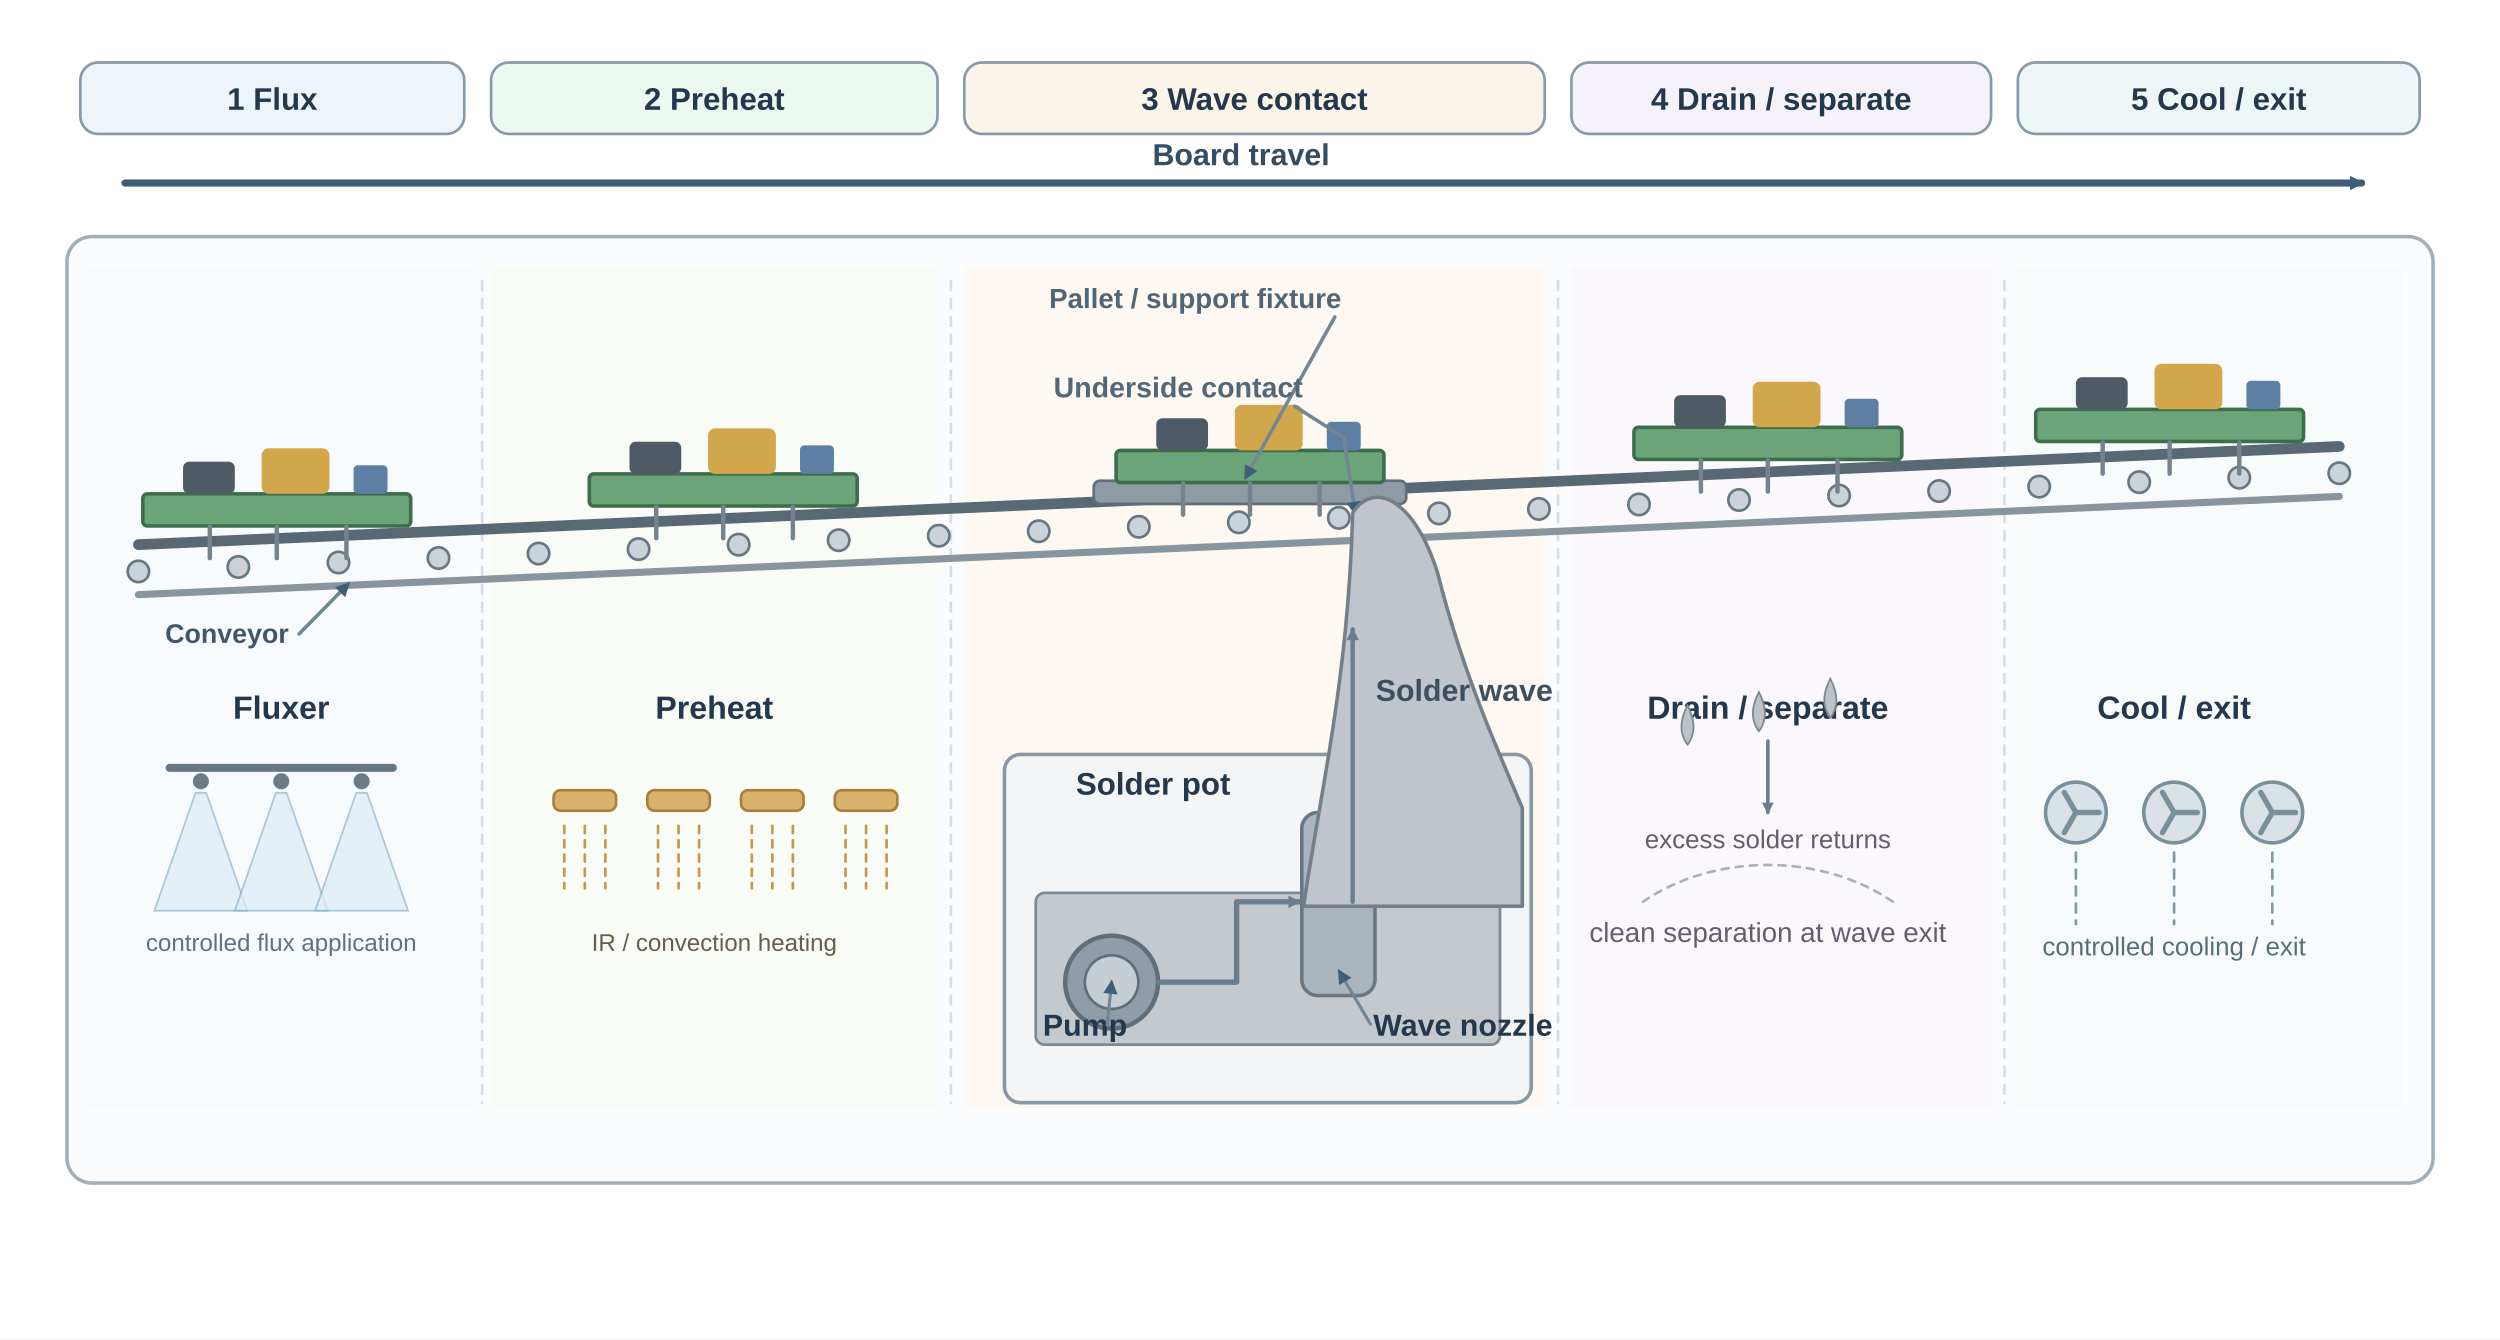
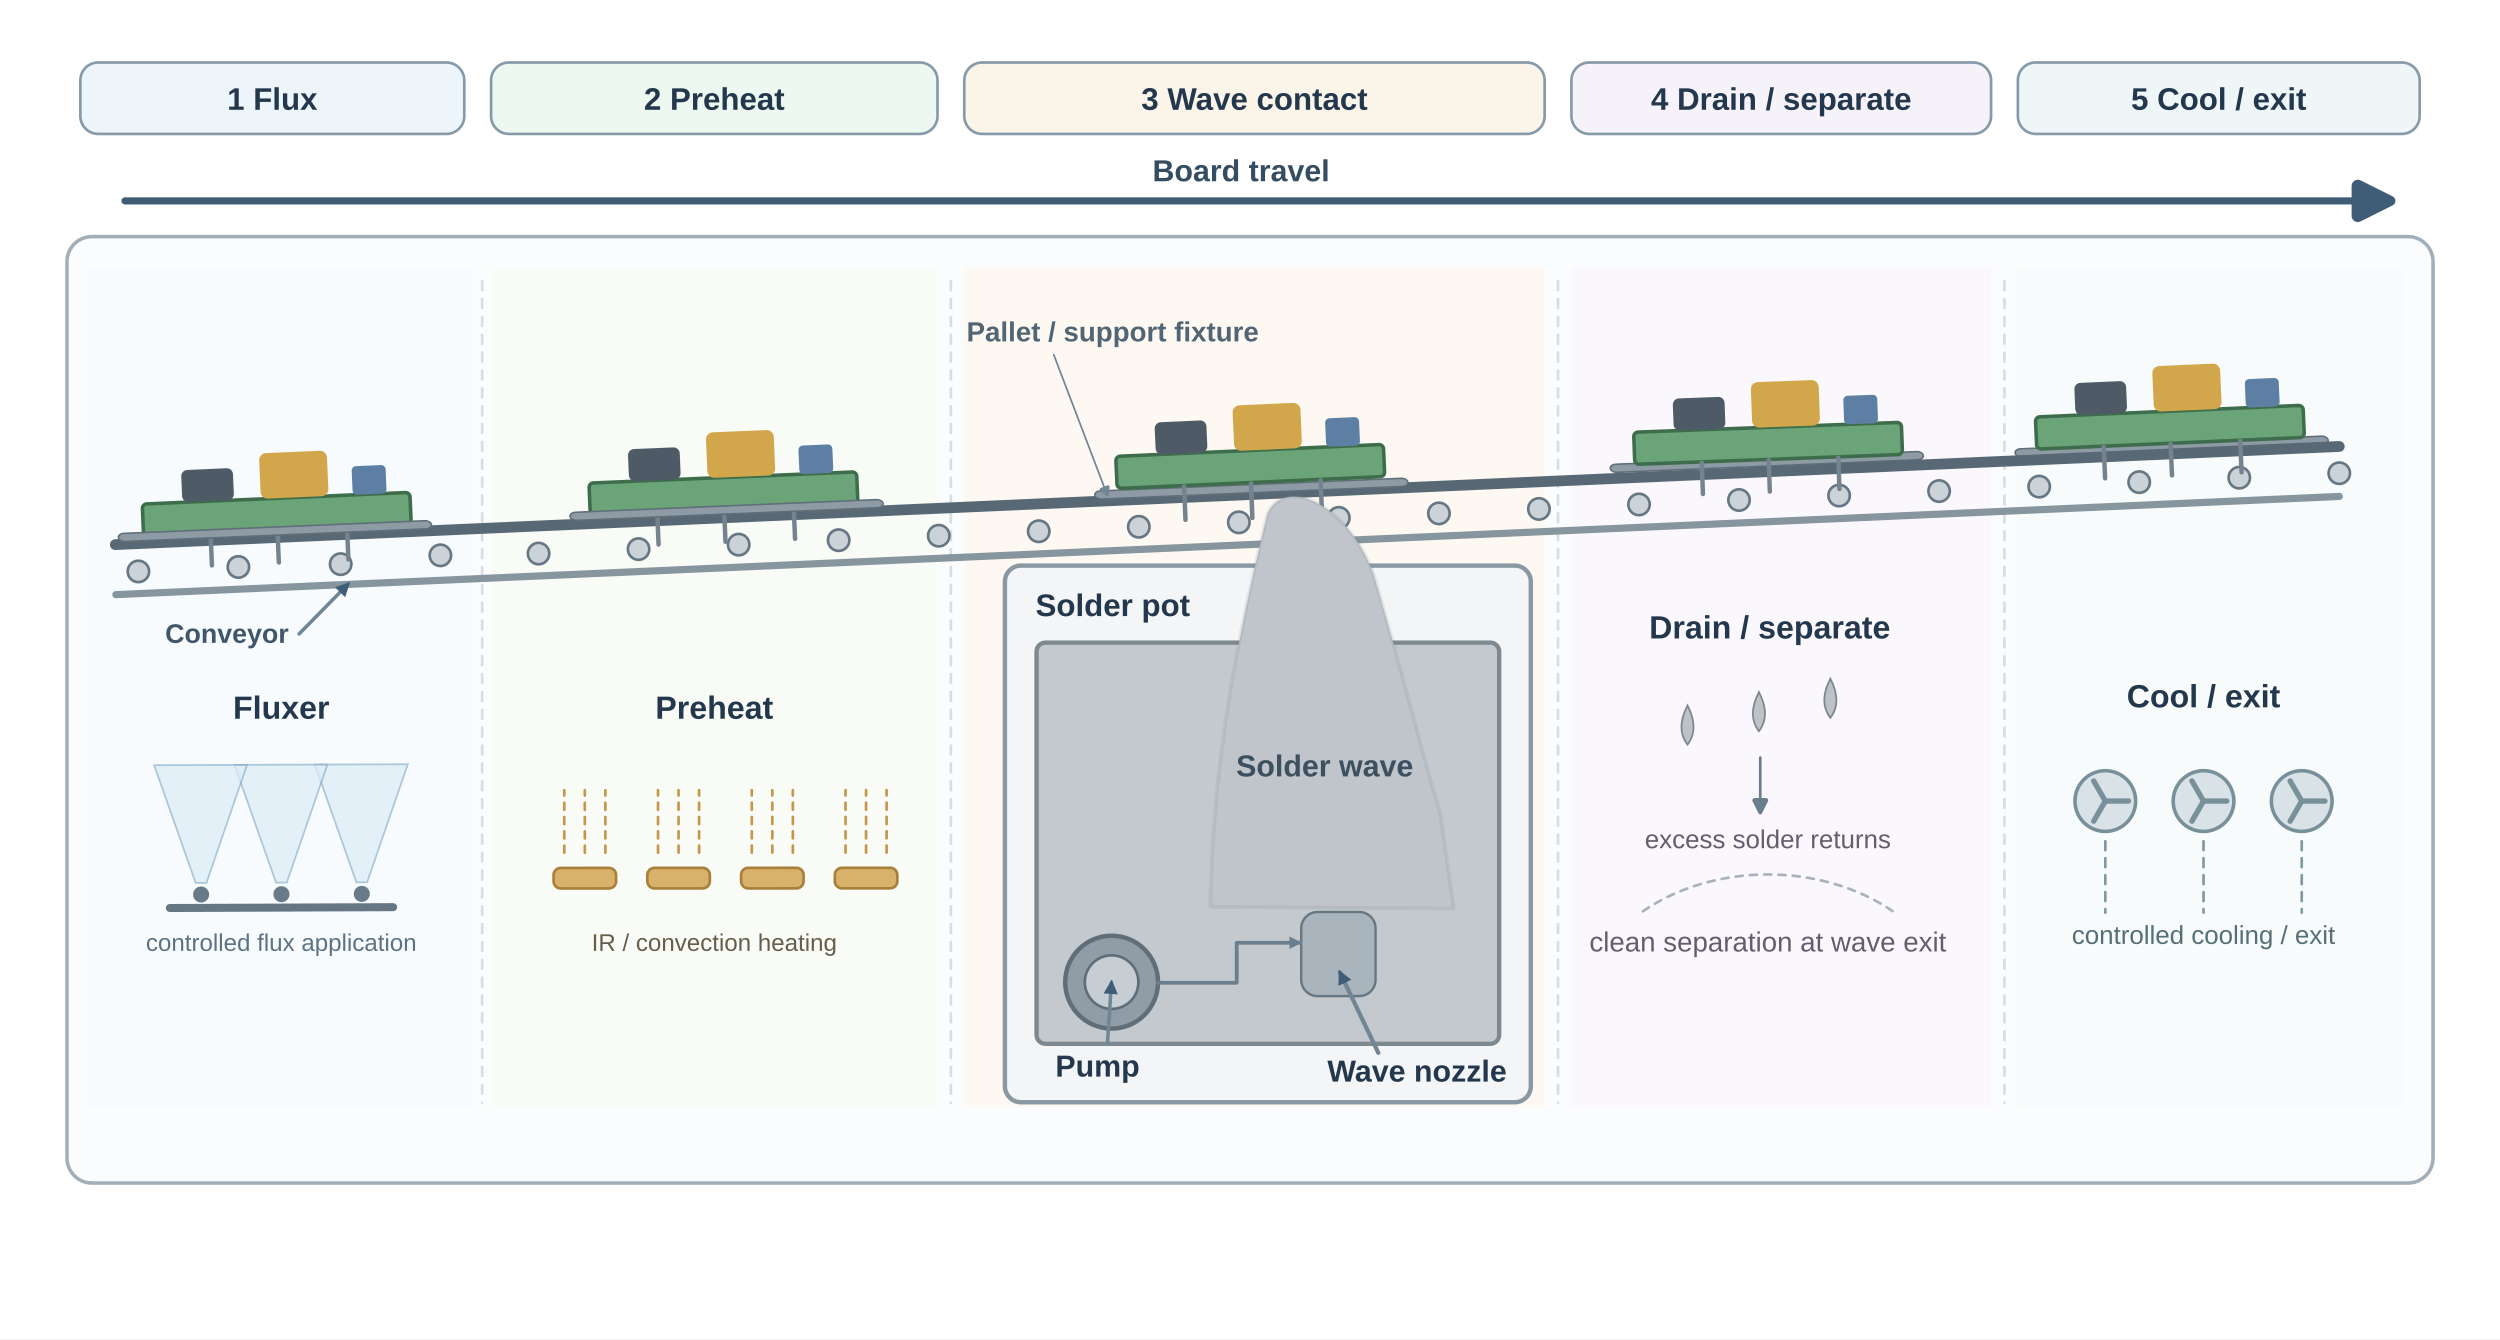
- <svg xmlns="http://www.w3.org/2000/svg" width="2800" height="1500" viewBox="0 0 2800 1500" preserveAspectRatio="xMidYMid meet">
-   <rect x="0" y="0" width="2800" height="1500" fill="#ffffff" />
-   <defs>
+ <svg xmlns="http://www.w3.org/2000/svg" width="2800" height="1500" viewBox="0 0 2800 1500" preserveAspectRatio="xMidYMid meet" version="1.1" id="svg103">
+   <rect x="0" y="0" width="2800" height="1500" fill="#ffffff" id="rect1" />
+   <defs id="defs3">
+     <marker style="overflow:visible" id="marker103" refX="0" refY="0" orient="auto-start-reverse" markerWidth="1" markerHeight="1" viewBox="0 0 1 1" preserveAspectRatio="xMidYMid">
+       <path transform="scale(0.7)" d="m -0.211,-4.106 6.422,3.211 a 1,1 90 0 1 0,1.789 L -0.211,4.106 A 1.236,1.236 31.717 0 1 -2,3 v -6 a 1.236,1.236 148.283 0 1 1.789,-1.106 z" style="fill:context-stroke;fill-rule:evenodd;stroke:none" id="path103" />
+     </marker>
+     <marker style="overflow:visible" id="RoundedArrow" refX="0" refY="0" orient="auto-start-reverse" markerWidth="1" markerHeight="1" viewBox="0 0 1 1" preserveAspectRatio="xMidYMid">
+       <path transform="scale(0.7)" d="m -0.211,-4.106 6.422,3.211 a 1,1 90 0 1 0,1.789 L -0.211,4.106 A 1.236,1.236 31.717 0 1 -2,3 v -6 a 1.236,1.236 148.283 0 1 1.789,-1.106 z" style="fill:context-stroke;fill-rule:evenodd;stroke:none" id="path8" />
+     </marker>
    <marker id="arrow" markerWidth="16" markerHeight="16" refX="13" refY="8" orient="auto" markerUnits="userSpaceOnUse">
-       <path d="M0,0 L16,8 L0,16 z" fill="#405d78" />
+       <path d="M0,0 L16,8 L0,16 z" fill="#405d78" id="path1" />
    </marker>
    <marker id="flow" markerWidth="14" markerHeight="14" refX="12" refY="7" orient="auto" markerUnits="userSpaceOnUse">
-       <path d="M0,0 L14,7 L0,14 z" fill="#6b7e8d" />
+       <path d="M0,0 L14,7 L0,14 z" fill="#6b7e8d" id="path2" />
    </marker>
    <marker id="return" markerWidth="13" markerHeight="13" refX="11" refY="6.5" orient="auto" markerUnits="userSpaceOnUse">
-       <path d="M0,0 L13,6.5 L0,13 z" fill="#6b7e8d" />
+       <path d="M0,0 L13,6.5 L0,13 z" fill="#6b7e8d" id="path3" />
    </marker>
  </defs>
-   <rect x="90" y="70" width="430" height="80" rx="20" fill="#edf5fb" stroke="#879aaa" stroke-width="3" />
-   <text x="305.0" y="123" font-family="Arial, Helvetica, sans-serif" font-size="35" font-weight="700" text-anchor="middle" fill="#24384d">1  Flux</text>
-   <rect x="550" y="70" width="500" height="80" rx="20" fill="#edf8f0" stroke="#879aaa" stroke-width="3" />
-   <text x="800.0" y="123" font-family="Arial, Helvetica, sans-serif" font-size="35" font-weight="700" text-anchor="middle" fill="#24384d">2  Preheat</text>
-   <rect x="1080" y="70" width="650" height="80" rx="20" fill="#fbf4e8" stroke="#879aaa" stroke-width="3" />
-   <text x="1405.0" y="123" font-family="Arial, Helvetica, sans-serif" font-size="35" font-weight="700" text-anchor="middle" fill="#24384d">3  Wave contact</text>
-   <rect x="1760" y="70" width="470" height="80" rx="20" fill="#f5f2f9" stroke="#879aaa" stroke-width="3" />
-   <text x="1995.0" y="123" font-family="Arial, Helvetica, sans-serif" font-size="35" font-weight="700" text-anchor="middle" fill="#24384d">4  Drain / separate</text>
-   <rect x="2260" y="70" width="450" height="80" rx="20" fill="#eef6f7" stroke="#879aaa" stroke-width="3" />
-   <text x="2485.0" y="123" font-family="Arial, Helvetica, sans-serif" font-size="35" font-weight="700" text-anchor="middle" fill="#24384d">5  Cool / exit</text>
-   <line x1="140" y1="205" x2="2645" y2="205" stroke="#405d78" stroke-width="8" fill="none" stroke-linecap="round" marker-end="url(#arrow)" />
-   <text x="1390" y="185" font-family="Arial, Helvetica, sans-serif" font-size="34" font-weight="700" text-anchor="middle" fill="#344d61">Board travel</text>
-   <rect x="75" y="265" width="2650" height="1060" rx="28" fill="#fbfcfd" stroke="#a2afb9" stroke-width="4" />
-   <rect x="100" y="300" width="430" height="940" fill="#f7fbfe" stroke="none" />
-   <rect x="550" y="300" width="500" height="940" fill="#f8fbf6" stroke="none" />
-   <rect x="1080" y="300" width="650" height="940" fill="#fdf9f2" stroke="none" />
-   <rect x="1760" y="300" width="470" height="940" fill="#faf8fc" stroke="none" />
-   <rect x="2260" y="300" width="430" height="940" fill="#f7fbfb" stroke="none" />
-   <line x1="540" y1="315" x2="540" y2="1235" stroke="#d6dde3" stroke-width="3" fill="none" stroke-linecap="round" stroke-dasharray="10 10" />
-   <line x1="1065" y1="315" x2="1065" y2="1235" stroke="#d6dde3" stroke-width="3" fill="none" stroke-linecap="round" stroke-dasharray="10 10" />
-   <line x1="1745" y1="315" x2="1745" y2="1235" stroke="#d6dde3" stroke-width="3" fill="none" stroke-linecap="round" stroke-dasharray="10 10" />
-   <line x1="2245" y1="315" x2="2245" y2="1235" stroke="#d6dde3" stroke-width="3" fill="none" stroke-linecap="round" stroke-dasharray="10 10" />
-   <line x1="155" y1="610" x2="2620" y2="500" stroke="#586975" stroke-width="12" fill="none" stroke-linecap="round" />
-   <line x1="155" y1="666" x2="2620" y2="556" stroke="#87959f" stroke-width="8" fill="none" stroke-linecap="round" />
-   <circle cx="155.0" cy="640.0" r="12" fill="#cbd3d9" stroke="#667783" stroke-width="3" />
-   <circle cx="267.0" cy="635.0" r="12" fill="#cbd3d9" stroke="#667783" stroke-width="3" />
-   <circle cx="379.1" cy="630.0" r="12" fill="#cbd3d9" stroke="#667783" stroke-width="3" />
-   <circle cx="491.1" cy="625.0" r="12" fill="#cbd3d9" stroke="#667783" stroke-width="3" />
-   <circle cx="603.2" cy="620.0" r="12" fill="#cbd3d9" stroke="#667783" stroke-width="3" />
-   <circle cx="715.2" cy="615.0" r="12" fill="#cbd3d9" stroke="#667783" stroke-width="3" />
-   <circle cx="827.3" cy="610.0" r="12" fill="#cbd3d9" stroke="#667783" stroke-width="3" />
-   <circle cx="939.3" cy="605.0" r="12" fill="#cbd3d9" stroke="#667783" stroke-width="3" />
-   <circle cx="1051.4" cy="600.0" r="12" fill="#cbd3d9" stroke="#667783" stroke-width="3" />
-   <circle cx="1163.4" cy="595.0" r="12" fill="#cbd3d9" stroke="#667783" stroke-width="3" />
-   <circle cx="1275.5" cy="590.0" r="12" fill="#cbd3d9" stroke="#667783" stroke-width="3" />
-   <circle cx="1387.5" cy="585.0" r="12" fill="#cbd3d9" stroke="#667783" stroke-width="3" />
-   <circle cx="1499.5" cy="580.0" r="12" fill="#cbd3d9" stroke="#667783" stroke-width="3" />
-   <circle cx="1611.6" cy="575.0" r="12" fill="#cbd3d9" stroke="#667783" stroke-width="3" />
-   <circle cx="1723.6" cy="570.0" r="12" fill="#cbd3d9" stroke="#667783" stroke-width="3" />
-   <circle cx="1835.7" cy="565.0" r="12" fill="#cbd3d9" stroke="#667783" stroke-width="3" />
-   <circle cx="1947.7" cy="560.0" r="12" fill="#cbd3d9" stroke="#667783" stroke-width="3" />
-   <circle cx="2059.8" cy="555.0" r="12" fill="#cbd3d9" stroke="#667783" stroke-width="3" />
-   <circle cx="2171.8" cy="550.0" r="12" fill="#cbd3d9" stroke="#667783" stroke-width="3" />
-   <circle cx="2283.9" cy="545.0" r="12" fill="#cbd3d9" stroke="#667783" stroke-width="3" />
-   <circle cx="2395.9" cy="540.0" r="12" fill="#cbd3d9" stroke="#667783" stroke-width="3" />
-   <circle cx="2508.0" cy="535.0" r="12" fill="#cbd3d9" stroke="#667783" stroke-width="3" />
-   <circle cx="2620.0" cy="530.0" r="12" fill="#cbd3d9" stroke="#667783" stroke-width="3" />
-   <text x="185" y="720" font-family="Arial, Helvetica, sans-serif" font-size="30" font-weight="700" text-anchor="start" fill="#40566a">Conveyor</text>
-   <line x1="335" y1="710" x2="390" y2="654" stroke="#718695" stroke-width="4" fill="none" stroke-linecap="round" marker-end="url(#arrow)" />
-   <rect x="160" y="553.083" width="300" height="36" rx="5" fill="#6aa478" stroke="#3e6d4b" stroke-width="4" />
-   <rect x="205" y="517.083" width="58" height="36" rx="7" fill="#4e5b66" />
-   <rect x="293" y="502.083" width="76" height="51" rx="8" fill="#d2a74b" />
-   <rect x="396" y="521.083" width="38" height="32" rx="5" fill="#5d7fa4" />
-   <line x1="235" y1="590.083" x2="235" y2="625.083" stroke="#75838e" stroke-width="5" fill="none" stroke-linecap="round" />
-   <line x1="310" y1="590.083" x2="310" y2="625.083" stroke="#75838e" stroke-width="5" fill="none" stroke-linecap="round" />
-   <line x1="388" y1="590.083" x2="388" y2="625.083" stroke="#75838e" stroke-width="5" fill="none" stroke-linecap="round" />
-   <rect x="660" y="530.771" width="300" height="36" rx="5" fill="#6aa478" stroke="#3e6d4b" stroke-width="4" />
-   <rect x="705" y="494.771" width="58" height="36" rx="7" fill="#4e5b66" />
-   <rect x="793" y="479.771" width="76" height="51" rx="8" fill="#d2a74b" />
-   <rect x="896" y="498.771" width="38" height="32" rx="5" fill="#5d7fa4" />
-   <line x1="735" y1="567.771" x2="735" y2="602.771" stroke="#75838e" stroke-width="5" fill="none" stroke-linecap="round" />
-   <line x1="810" y1="567.771" x2="810" y2="602.771" stroke="#75838e" stroke-width="5" fill="none" stroke-linecap="round" />
-   <line x1="888" y1="567.771" x2="888" y2="602.771" stroke="#75838e" stroke-width="5" fill="none" stroke-linecap="round" />
-   <rect x="1225" y="538.442" width="350" height="26" rx="7" fill="#8e9aa4" stroke="#5f6e79" stroke-width="3" />
-   <rect x="1250" y="504.442" width="300" height="36" rx="5" fill="#6aa478" stroke="#3e6d4b" stroke-width="4" />
-   <rect x="1295" y="468.442" width="58" height="36" rx="7" fill="#4e5b66" />
-   <rect x="1383" y="453.442" width="76" height="51" rx="8" fill="#d2a74b" />
-   <rect x="1486" y="472.442" width="38" height="32" rx="5" fill="#5d7fa4" />
-   <line x1="1325" y1="541.442" x2="1325" y2="576.442" stroke="#75838e" stroke-width="5" fill="none" stroke-linecap="round" />
-   <line x1="1400" y1="541.442" x2="1400" y2="576.442" stroke="#75838e" stroke-width="5" fill="none" stroke-linecap="round" />
-   <line x1="1478" y1="541.442" x2="1478" y2="576.442" stroke="#75838e" stroke-width="5" fill="none" stroke-linecap="round" />
-   <rect x="1830" y="478.56" width="300" height="36" rx="5" fill="#6aa478" stroke="#3e6d4b" stroke-width="4" />
-   <rect x="1875" y="442.56" width="58" height="36" rx="7" fill="#4e5b66" />
-   <rect x="1963" y="427.56" width="76" height="51" rx="8" fill="#d2a74b" />
-   <rect x="2066" y="446.56" width="38" height="32" rx="5" fill="#5d7fa4" />
-   <line x1="1905" y1="515.56" x2="1905" y2="550.56" stroke="#75838e" stroke-width="5" fill="none" stroke-linecap="round" />
-   <line x1="1980" y1="515.56" x2="1980" y2="550.56" stroke="#75838e" stroke-width="5" fill="none" stroke-linecap="round" />
-   <line x1="2058" y1="515.56" x2="2058" y2="550.56" stroke="#75838e" stroke-width="5" fill="none" stroke-linecap="round" />
-   <rect x="2280" y="458.479" width="300" height="36" rx="5" fill="#6aa478" stroke="#3e6d4b" stroke-width="4" />
-   <rect x="2325" y="422.479" width="58" height="36" rx="7" fill="#4e5b66" />
-   <rect x="2413" y="407.479" width="76" height="51" rx="8" fill="#d2a74b" />
-   <rect x="2516" y="426.479" width="38" height="32" rx="5" fill="#5d7fa4" />
-   <line x1="2355" y1="495.479" x2="2355" y2="530.479" stroke="#75838e" stroke-width="5" fill="none" stroke-linecap="round" />
-   <line x1="2430" y1="495.479" x2="2430" y2="530.479" stroke="#75838e" stroke-width="5" fill="none" stroke-linecap="round" />
-   <line x1="2508" y1="495.479" x2="2508" y2="530.479" stroke="#75838e" stroke-width="5" fill="none" stroke-linecap="round" />
-   <text x="1175" y="345" font-family="Arial, Helvetica, sans-serif" font-size="31" font-weight="700" text-anchor="start" fill="#516575">Pallet / support fixture</text>
-   <line x1="1495" y1="355" x2="1395" y2="535" stroke="#728694" stroke-width="4" fill="none" stroke-linecap="round" marker-end="url(#arrow)" />
-   <text x="1180" y="445" font-family="Arial, Helvetica, sans-serif" font-size="32" font-weight="700" text-anchor="start" fill="#526879">Underside contact</text>
-   <path d="M1450,455 L1505,490 L1518,575" fill="none" stroke="#718695" stroke-width="4" stroke-linecap="round" stroke-linejoin="round" marker-end="url(#arrow)" />
-   <text x="315" y="805" font-family="Arial, Helvetica, sans-serif" font-size="36" font-weight="700" text-anchor="middle" fill="#24384d">Fluxer</text>
-   <line x1="190" y1="860" x2="440" y2="860" stroke="#667784" stroke-width="9" fill="none" stroke-linecap="round" />
-   <circle cx="225" cy="875" r="9" fill="#697b88" />
-   <path d="M219,888 L173,1020 L277,1020 L231,888 Z" fill="#dcecf5" stroke="#8db3cb" stroke-width="2" opacity="0.72" />
-   <circle cx="315" cy="875" r="9" fill="#697b88" />
-   <path d="M309,888 L263,1020 L367,1020 L321,888 Z" fill="#dcecf5" stroke="#8db3cb" stroke-width="2" opacity="0.72" />
-   <circle cx="405" cy="875" r="9" fill="#697b88" />
-   <path d="M399,888 L353,1020 L457,1020 L411,888 Z" fill="#dcecf5" stroke="#8db3cb" stroke-width="2" opacity="0.72" />
-   <text x="315" y="1065" font-family="Arial, Helvetica, sans-serif" font-size="27" font-weight="400" text-anchor="middle" fill="#5c7283">controlled flux application</text>
-   <text x="800" y="805" font-family="Arial, Helvetica, sans-serif" font-size="36" font-weight="700" text-anchor="middle" fill="#24384d">Preheat</text>
-   <rect x="620" y="885" width="70" height="23" rx="8" fill="#d8b16b" stroke="#a9803a" stroke-width="3" />
-   <line x1="632" y1="925" x2="632" y2="995" stroke="#c6964b" stroke-width="3" fill="none" stroke-linecap="round" stroke-dasharray="8 8" />
-   <line x1="655" y1="925" x2="655" y2="995" stroke="#c6964b" stroke-width="3" fill="none" stroke-linecap="round" stroke-dasharray="8 8" />
-   <line x1="678" y1="925" x2="678" y2="995" stroke="#c6964b" stroke-width="3" fill="none" stroke-linecap="round" stroke-dasharray="8 8" />
-   <rect x="725" y="885" width="70" height="23" rx="8" fill="#d8b16b" stroke="#a9803a" stroke-width="3" />
-   <line x1="737" y1="925" x2="737" y2="995" stroke="#c6964b" stroke-width="3" fill="none" stroke-linecap="round" stroke-dasharray="8 8" />
-   <line x1="760" y1="925" x2="760" y2="995" stroke="#c6964b" stroke-width="3" fill="none" stroke-linecap="round" stroke-dasharray="8 8" />
-   <line x1="783" y1="925" x2="783" y2="995" stroke="#c6964b" stroke-width="3" fill="none" stroke-linecap="round" stroke-dasharray="8 8" />
-   <rect x="830" y="885" width="70" height="23" rx="8" fill="#d8b16b" stroke="#a9803a" stroke-width="3" />
-   <line x1="842" y1="925" x2="842" y2="995" stroke="#c6964b" stroke-width="3" fill="none" stroke-linecap="round" stroke-dasharray="8 8" />
-   <line x1="865" y1="925" x2="865" y2="995" stroke="#c6964b" stroke-width="3" fill="none" stroke-linecap="round" stroke-dasharray="8 8" />
-   <line x1="888" y1="925" x2="888" y2="995" stroke="#c6964b" stroke-width="3" fill="none" stroke-linecap="round" stroke-dasharray="8 8" />
-   <rect x="935" y="885" width="70" height="23" rx="8" fill="#d8b16b" stroke="#a9803a" stroke-width="3" />
-   <line x1="947" y1="925" x2="947" y2="995" stroke="#c6964b" stroke-width="3" fill="none" stroke-linecap="round" stroke-dasharray="8 8" />
-   <line x1="970" y1="925" x2="970" y2="995" stroke="#c6964b" stroke-width="3" fill="none" stroke-linecap="round" stroke-dasharray="8 8" />
-   <line x1="993" y1="925" x2="993" y2="995" stroke="#c6964b" stroke-width="3" fill="none" stroke-linecap="round" stroke-dasharray="8 8" />
-   <text x="800" y="1065" font-family="Arial, Helvetica, sans-serif" font-size="27" font-weight="400" text-anchor="middle" fill="#665d4a">IR / convection heating</text>
-   <rect x="1125" y="845" width="590" height="390" rx="18" fill="#f3f5f6" stroke="#8998a3" stroke-width="4" />
-   <text x="1205" y="890" font-family="Arial, Helvetica, sans-serif" font-size="35" font-weight="700" text-anchor="start" fill="#24384d">Solder pot</text>
-   <rect x="1160" y="1000" width="520" height="170" rx="10" fill="#c4c9cd" stroke="#7d888f" stroke-width="3" />
-   <circle cx="1245" cy="1100" r="52" fill="#909ca6" stroke="#5f6e79" stroke-width="5" />
-   <path d="M1215,1100 A30,30 0 0 1 1275,1100 A30,30 0 0 1 1215,1100 Z" fill="#c6ced4" stroke="#5f6e79" stroke-width="3" />
-   <rect x="1458" y="910" width="82" height="205" rx="18" fill="#aab4bc" stroke="#687883" stroke-width="4" />
-   <path d="M1298,1100 H1385 V1010 H1455" fill="none" stroke="#6b7e8d" stroke-width="6" stroke-linejoin="round" stroke-linecap="round" marker-end="url(#flow)" />
-   <path d="M1460,1015 C1480,880 1510,760 1515,574.4 C1540,536.4 1585,561.4 1610,641.4 C1640,760 1680,845 1705,905 L1705,1015 Z" fill="#bfc5ca" stroke="#747f87" stroke-width="4" stroke-linejoin="round" stroke-linecap="round" />
-   <text x="1640" y="785" font-family="Arial, Helvetica, sans-serif" font-size="34" font-weight="700" text-anchor="middle" fill="#3d505f">Solder wave</text>
-   <line x1="1515" y1="1010" x2="1515" y2="705" stroke="#6b7e8d" stroke-width="5" fill="none" stroke-linecap="round" marker-end="url(#flow)" />
-   <text x="1168" y="1160" font-family="Arial, Helvetica, sans-serif" font-size="34" font-weight="700" text-anchor="start" fill="#24384d">Pump</text>
-   <line x1="1240" y1="1148" x2="1245" y2="1100" stroke="#718695" stroke-width="3.5" fill="none" stroke-linecap="round" marker-end="url(#arrow)" />
-   <text x="1538" y="1160" font-family="Arial, Helvetica, sans-serif" font-size="34" font-weight="700" text-anchor="start" fill="#24384d">Wave nozzle</text>
-   <line x1="1535" y1="1147" x2="1500" y2="1088" stroke="#718695" stroke-width="3.5" fill="none" stroke-linecap="round" marker-end="url(#arrow)" />
-   <text x="1980" y="805" font-family="Arial, Helvetica, sans-serif" font-size="36" font-weight="700" text-anchor="middle" fill="#24384d">Drain / separate</text>
-   <path d="M1890,790 C1881,808 1881,822 1890,834 C1899,822 1899,808 1890,790 Z" fill="#bcc2c6" stroke="#7d878e" stroke-width="2" />
-   <path d="M1970,775 C1961,793 1961,807 1970,819 C1979,807 1979,793 1970,775 Z" fill="#bcc2c6" stroke="#7d878e" stroke-width="2" />
-   <path d="M2050,760 C2041,778 2041,792 2050,804 C2059,792 2059,778 2050,760 Z" fill="#bcc2c6" stroke="#7d878e" stroke-width="2" />
-   <line x1="1980" y1="830" x2="1980" y2="910" stroke="#6b7e8d" stroke-width="4" fill="none" stroke-linecap="round" marker-end="url(#return)" />
-   <text x="1980" y="950" font-family="Arial, Helvetica, sans-serif" font-size="29" font-weight="400" text-anchor="middle" fill="#665b6f">excess solder returns</text>
-   <path d="M1840,1010 C1920,955 2040,955 2120,1010" fill="none" stroke="#a7b2bb" stroke-width="3" stroke-linejoin="round" stroke-linecap="round" stroke-dasharray="8 8" />
-   <text x="1980" y="1055" font-family="Arial, Helvetica, sans-serif" font-size="31" font-weight="400" text-anchor="middle" fill="#665b6f">clean separation at wave exit</text>
-   <text x="2435" y="805" font-family="Arial, Helvetica, sans-serif" font-size="36" font-weight="700" text-anchor="middle" fill="#24384d">Cool / exit</text>
-   <circle cx="2325" cy="910" r="34" fill="#d9e2e6" stroke="#78909a" stroke-width="4" />
-   <line x1="2325" y1="910" x2="2351.0" y2="910.0" stroke="#78909a" stroke-width="6" fill="none" stroke-linecap="round" />
-   <line x1="2325" y1="910" x2="2312.0" y2="932.517" stroke="#78909a" stroke-width="6" fill="none" stroke-linecap="round" />
-   <line x1="2325" y1="910" x2="2312.0" y2="887.483" stroke="#78909a" stroke-width="6" fill="none" stroke-linecap="round" />
-   <line x1="2325" y1="955" x2="2325" y2="1035" stroke="#7f99a3" stroke-width="3" fill="none" stroke-linecap="round" stroke-dasharray="10 9" />
-   <circle cx="2435" cy="910" r="34" fill="#d9e2e6" stroke="#78909a" stroke-width="4" />
-   <line x1="2435" y1="910" x2="2461.0" y2="910.0" stroke="#78909a" stroke-width="6" fill="none" stroke-linecap="round" />
-   <line x1="2435" y1="910" x2="2422.0" y2="932.517" stroke="#78909a" stroke-width="6" fill="none" stroke-linecap="round" />
-   <line x1="2435" y1="910" x2="2422.0" y2="887.483" stroke="#78909a" stroke-width="6" fill="none" stroke-linecap="round" />
-   <line x1="2435" y1="955" x2="2435" y2="1035" stroke="#7f99a3" stroke-width="3" fill="none" stroke-linecap="round" stroke-dasharray="10 9" />
-   <circle cx="2545" cy="910" r="34" fill="#d9e2e6" stroke="#78909a" stroke-width="4" />
-   <line x1="2545" y1="910" x2="2571.0" y2="910.0" stroke="#78909a" stroke-width="6" fill="none" stroke-linecap="round" />
-   <line x1="2545" y1="910" x2="2532.0" y2="932.517" stroke="#78909a" stroke-width="6" fill="none" stroke-linecap="round" />
-   <line x1="2545" y1="910" x2="2532.0" y2="887.483" stroke="#78909a" stroke-width="6" fill="none" stroke-linecap="round" />
-   <line x1="2545" y1="955" x2="2545" y2="1035" stroke="#7f99a3" stroke-width="3" fill="none" stroke-linecap="round" stroke-dasharray="10 9" />
-   <text x="2435" y="1070" font-family="Arial, Helvetica, sans-serif" font-size="29" font-weight="400" text-anchor="middle" fill="#556f76">controlled cooling / exit</text>
+   <rect x="90" y="70" width="430" height="80" rx="20" fill="#edf5fb" stroke="#879aaa" stroke-width="3" id="rect3" />
+   <text x="305.0" y="123" font-family="Arial, Helvetica, sans-serif" font-size="35" font-weight="700" text-anchor="middle" fill="#24384d" id="text3">1  Flux</text>
+   <rect x="550" y="70" width="500" height="80" rx="20" fill="#edf8f0" stroke="#879aaa" stroke-width="3" id="rect4" />
+   <text x="800.0" y="123" font-family="Arial, Helvetica, sans-serif" font-size="35" font-weight="700" text-anchor="middle" fill="#24384d" id="text4">2  Preheat</text>
+   <rect x="1080" y="70" width="650" height="80" rx="20" fill="#fbf4e8" stroke="#879aaa" stroke-width="3" id="rect5" />
+   <text x="1405.0" y="123" font-family="Arial, Helvetica, sans-serif" font-size="35" font-weight="700" text-anchor="middle" fill="#24384d" id="text5">3  Wave contact</text>
+   <rect x="1760" y="70" width="470" height="80" rx="20" fill="#f5f2f9" stroke="#879aaa" stroke-width="3" id="rect6" />
+   <text x="1995.0" y="123" font-family="Arial, Helvetica, sans-serif" font-size="35" font-weight="700" text-anchor="middle" fill="#24384d" id="text6">4  Drain / separate</text>
+   <rect x="2260" y="70" width="450" height="80" rx="20" fill="#eef6f7" stroke="#879aaa" stroke-width="3" id="rect7" />
+   <text x="2485.0" y="123" font-family="Arial, Helvetica, sans-serif" font-size="35" font-weight="700" text-anchor="middle" fill="#24384d" id="text7">5  Cool / exit</text>
+   <line x1="140" y1="225" x2="2645" y2="225" stroke="#405d78" stroke-width="8" fill="none" stroke-linecap="round" marker-end="url(#arrow)" id="line7" style="marker-end:url(#marker103)" />
+   <text x="1390" y="203" font-family="Arial, Helvetica, sans-serif" font-size="34px" font-weight="700" text-anchor="middle" fill="#344d61" id="text8">Board travel</text>
+   <rect x="75" y="265" width="2650" height="1060" rx="28" fill="#fbfcfd" stroke="#a2afb9" stroke-width="4" id="rect8" />
+   <rect x="100" y="300" width="430" height="940" fill="#f7fbfe" stroke="none" id="rect9" />
+   <rect x="550" y="300" width="500" height="940" fill="#f8fbf6" stroke="none" id="rect10" />
+   <rect x="1080" y="300" width="650" height="940" fill="#fdf9f2" stroke="none" id="rect11" />
+   <rect x="1760" y="300" width="470" height="940" fill="#faf8fc" stroke="none" id="rect12" />
+   <rect x="1712.731" y="599.09" width="350.909" height="9.203" rx="7.018" fill="#8e9aa4" stroke="#5f6e79" stroke-width="1.787" id="rect50-8" transform="matrix(0.9991202,-0.04193787,0.1528579,0.9882482,0,0)" />
+   <rect x="2260" y="300" width="430" height="940" fill="#f7fbfb" stroke="none" id="rect13" />
+   <rect x="2166.265" y="600.862" width="350.909" height="9.203" rx="7.018" fill="#8e9aa4" stroke="#5f6e79" stroke-width="1.787" id="rect50-7" transform="matrix(0.9991202,-0.04193787,0.1528579,0.9882482,0,0)" />
+   <line x1="540" y1="315" x2="540" y2="1235" stroke="#d6dde3" stroke-width="3" fill="none" stroke-linecap="round" stroke-dasharray="10 10" id="line13" />
+   <line x1="1065" y1="315" x2="1065" y2="1235" stroke="#d6dde3" stroke-width="3" fill="none" stroke-linecap="round" stroke-dasharray="10 10" id="line14" />
+   <line x1="1745" y1="315" x2="1745" y2="1235" stroke="#d6dde3" stroke-width="3" fill="none" stroke-linecap="round" stroke-dasharray="10 10" id="line15" />
+   <line x1="2245" y1="315" x2="2245" y2="1235" stroke="#d6dde3" stroke-width="3" fill="none" stroke-linecap="round" stroke-dasharray="10 10" id="line16" />
+   <line x1="129.144" y1="609.97" x2="2619.97" y2="500.03" stroke="#586975" stroke-width="12.059" fill="none" stroke-linecap="round" id="line17" />
+   <line x1="129.781" y1="665.98" x2="2619.98" y2="556.02" stroke="#87959f" stroke-width="8.039" fill="none" stroke-linecap="round" id="line18" />
+   <circle cx="155.0" cy="640.0" r="12" fill="#cbd3d9" stroke="#667783" stroke-width="3" id="circle18" />
+   <circle cx="267.0" cy="635.0" r="12" fill="#cbd3d9" stroke="#667783" stroke-width="3" id="circle19" />
+   <circle cx="353.546" cy="647.943" r="12" fill="#cbd3d9" stroke="#667783" stroke-width="3" id="circle20" transform="rotate(-2.50772)" />
+   <circle cx="465.546" cy="642.943" r="12" fill="#cbd3d9" stroke="#667783" stroke-width="3" id="circle21" transform="rotate(-2.50772)" />
+   <circle cx="603.2" cy="620.0" r="12" fill="#cbd3d9" stroke="#667783" stroke-width="3" id="circle22" />
+   <circle cx="715.2" cy="615.0" r="12" fill="#cbd3d9" stroke="#667783" stroke-width="3" id="circle23" />
+   <circle cx="827.3" cy="610.0" r="12" fill="#cbd3d9" stroke="#667783" stroke-width="3" id="circle24" />
+   <circle cx="939.3" cy="605.0" r="12" fill="#cbd3d9" stroke="#667783" stroke-width="3" id="circle25" />
+   <circle cx="1051.4" cy="600.0" r="12" fill="#cbd3d9" stroke="#667783" stroke-width="3" id="circle26" />
+   <circle cx="1163.4" cy="595.0" r="12" fill="#cbd3d9" stroke="#667783" stroke-width="3" id="circle27" />
+   <circle cx="1275.5" cy="590.0" r="12" fill="#cbd3d9" stroke="#667783" stroke-width="3" id="circle28" />
+   <circle cx="1387.5" cy="585.0" r="12" fill="#cbd3d9" stroke="#667783" stroke-width="3" id="circle29" />
+   <circle cx="1499.5" cy="580.0" r="12" fill="#cbd3d9" stroke="#667783" stroke-width="3" id="circle30" />
+   <circle cx="1611.6" cy="575.0" r="12" fill="#cbd3d9" stroke="#667783" stroke-width="3" id="circle31" />
+   <circle cx="1723.6" cy="570.0" r="12" fill="#cbd3d9" stroke="#667783" stroke-width="3" id="circle32" />
+   <circle cx="1835.7" cy="565.0" r="12" fill="#cbd3d9" stroke="#667783" stroke-width="3" id="circle33" />
+   <circle cx="1947.7" cy="560.0" r="12" fill="#cbd3d9" stroke="#667783" stroke-width="3" id="circle34" />
+   <circle cx="2059.8" cy="555.0" r="12" fill="#cbd3d9" stroke="#667783" stroke-width="3" id="circle35" />
+   <circle cx="2171.8" cy="550.0" r="12" fill="#cbd3d9" stroke="#667783" stroke-width="3" id="circle36" />
+   <circle cx="2283.9" cy="545.0" r="12" fill="#cbd3d9" stroke="#667783" stroke-width="3" id="circle37" />
+   <circle cx="2395.9" cy="540.0" r="12" fill="#cbd3d9" stroke="#667783" stroke-width="3" id="circle38" />
+   <circle cx="2508.0" cy="535.0" r="12" fill="#cbd3d9" stroke="#667783" stroke-width="3" id="circle39" />
+   <circle cx="2620.0" cy="530.0" r="12" fill="#cbd3d9" stroke="#667783" stroke-width="3" id="circle40" />
+   <text x="185" y="720" font-family="Arial, Helvetica, sans-serif" font-size="30" font-weight="700" text-anchor="start" fill="#40566a" id="text40">Conveyor</text>
+   <line x1="335" y1="710" x2="390" y2="654" stroke="#718695" stroke-width="4" fill="none" stroke-linecap="round" marker-end="url(#arrow)" id="line40" />
+   <rect x="134.446" y="571.027" width="300" height="36" rx="5" fill="#6aa478" stroke="#3e6d4b" stroke-width="4" id="rect40" transform="rotate(-2.50772)" />
+   <rect x="179.446" y="535.027" width="58" height="36" rx="7" fill="#4e5b66" id="rect41" transform="rotate(-2.50772)" />
+   <rect x="267.446" y="520.027" width="76" height="51" rx="8" fill="#d2a74b" id="rect42" transform="rotate(-2.50772)" />
+   <rect x="370.446" y="539.027" width="38" height="32" rx="5" fill="#5d7fa4" id="rect43" transform="rotate(-2.50772)" />
+   <line x1="235.849" y1="598.28" x2="237.38" y2="633.247" stroke="#75838e" stroke-width="5" fill="none" stroke-linecap="round" id="line43" />
+   <line x1="310.777" y1="594.999" x2="312.308" y2="629.965" stroke="#75838e" stroke-width="5" fill="none" stroke-linecap="round" id="line44" />
+   <line x1="388.702" y1="591.586" x2="390.234" y2="626.552" stroke="#75838e" stroke-width="5" fill="none" stroke-linecap="round" id="line45" />
+   <rect x="636.274" y="568.386" width="300" height="36" rx="5" fill="#6aa478" stroke="#3e6d4b" stroke-width="4" id="rect45" transform="rotate(-2.412792)" />
+   <rect x="681.274" y="532.386" width="58" height="36" rx="7" fill="#4e5b66" id="rect46" transform="rotate(-2.412792)" />
+   <rect x="769.274" y="517.386" width="76" height="51" rx="8" fill="#d2a74b" id="rect47" transform="rotate(-2.412792)" />
+   <rect x="872.274" y="536.386" width="38" height="32" rx="5" fill="#5d7fa4" id="rect48" transform="rotate(-2.412792)" />
+   <line x1="736.129" y1="574.906" x2="737.603" y2="609.875" stroke="#75838e" stroke-width="5" fill="none" stroke-linecap="round" id="line48" />
+   <line x1="811.063" y1="571.748" x2="812.536" y2="606.717" stroke="#75838e" stroke-width="5" fill="none" stroke-linecap="round" id="line49" />
+   <line x1="888.994" y1="568.465" x2="890.467" y2="603.434" stroke="#75838e" stroke-width="5" fill="none" stroke-linecap="round" id="line50" />
+   <rect x="1134.118" y="604.81" width="350.909" height="9.203" rx="7.018" fill="#8e9aa4" stroke="#5f6e79" stroke-width="1.787" id="rect50" transform="matrix(0.9991202,-0.04193787,0.1528579,0.9882482,0,0)" />
+   <rect x="545.913" y="604.013" width="350.909" height="9.203" rx="7.018" fill="#8e9aa4" stroke="#5f6e79" stroke-width="1.787" id="rect50-9" transform="matrix(0.9991202,-0.04193787,0.1528579,0.9882482,0,0)" />
+   <rect x="39.251" y="606.434" width="350.909" height="9.203" rx="7.018" fill="#8e9aa4" stroke="#5f6e79" stroke-width="1.787" id="rect50-4" transform="matrix(0.9991202,-0.04193787,0.1528579,0.9882482,0,0)" />
+   <rect x="1225.496" y="566.581" width="300" height="36" rx="5" fill="#6aa478" stroke="#3e6d4b" stroke-width="4" id="rect51" transform="rotate(-2.564645)" />
+   <rect x="1270.496" y="530.58" width="58" height="36" rx="7" fill="#4e5b66" id="rect52" transform="rotate(-2.564645)" />
+   <rect x="1358.496" y="515.58" width="76" height="51" rx="8" fill="#d2a74b" id="rect53" transform="rotate(-2.564645)" />
+   <rect x="1461.496" y="534.581" width="38" height="32" rx="5" fill="#5d7fa4" id="rect54" transform="rotate(-2.564645)" />
+   <line x1="1326.233" y1="544.815" x2="1327.736" y2="582.174" stroke="#75838e" stroke-width="5.063" fill="none" stroke-linecap="round" id="line54" />
+   <line x1="1401.173" y1="541.474" x2="1402.646" y2="580.032" stroke="#75838e" stroke-width="5.093" fill="none" stroke-linecap="round" id="line55" />
+   <line x1="1479.064" y1="537.953" x2="1480.598" y2="574.115" stroke="#75838e" stroke-width="5.032" fill="none" stroke-linecap="round" id="line56" />
+   <rect x="1810.572" y="551.263" width="300" height="36" rx="5" fill="#6aa478" stroke="#3e6d4b" stroke-width="4" id="rect56" transform="rotate(-2.114063)" />
+   <rect x="1855.572" y="515.263" width="58" height="36" rx="7" fill="#4e5b66" id="rect57" transform="rotate(-2.114063)" />
+   <rect x="1943.572" y="500.263" width="76" height="51" rx="8" fill="#d2a74b" id="rect58" transform="rotate(-2.114063)" />
+   <rect x="2046.572" y="519.263" width="38" height="32" rx="5" fill="#5d7fa4" id="rect59" transform="rotate(-2.114063)" />
+   <line x1="1905.989" y1="518.306" x2="1907.28" y2="553.282" stroke="#75838e" stroke-width="5" fill="none" stroke-linecap="round" id="line59" />
+   <line x1="1980.938" y1="515.539" x2="1982.229" y2="550.515" stroke="#75838e" stroke-width="5" fill="none" stroke-linecap="round" id="line60" />
+   <line x1="2058.885" y1="512.662" x2="2060.176" y2="547.638" stroke="#75838e" stroke-width="5" fill="none" stroke-linecap="round" id="line61" />
+   <rect x="2257.075" y="566.081" width="300" height="36" rx="5" fill="#6aa478" stroke="#3e6d4b" stroke-width="4" id="rect61" transform="rotate(-2.501337)" />
+   <rect x="2302.075" y="530.081" width="58" height="36" rx="7" fill="#4e5b66" id="rect62" transform="rotate(-2.501337)" />
+   <rect x="2390.075" y="515.081" width="76" height="51" rx="8" fill="#d2a74b" id="rect63" transform="rotate(-2.501337)" />
+   <rect x="2493.075" y="534.081" width="38" height="32" rx="5" fill="#5d7fa4" id="rect64" transform="rotate(-2.501337)" />
+   <line x1="2356.173" y1="500.728" x2="2357.701" y2="535.695" stroke="#75838e" stroke-width="5" fill="none" stroke-linecap="round" id="line64" />
+   <line x1="2431.102" y1="497.455" x2="2432.629" y2="532.421" stroke="#75838e" stroke-width="5" fill="none" stroke-linecap="round" id="line65" />
+   <line x1="2509.028" y1="494.051" x2="2510.555" y2="529.017" stroke="#75838e" stroke-width="5" fill="none" stroke-linecap="round" id="line66" />
+   <text x="1082.539" y="382.358" font-family="Arial, Helvetica, sans-serif" font-size="31px" font-weight="700" text-anchor="start" fill="#516575" id="text66">Pallet / support fixture</text>
+   <line x1="1180.212" y1="397.308" x2="1237.527" y2="547.636" stroke="#728694" stroke-width="3.06" fill="none" stroke-linecap="round" marker-end="url(#arrow)" id="line67" style="stroke-width:1.955;stroke-dasharray:none;marker-end:url(#RoundedArrow)" />
+   <text x="315" y="805" font-family="Arial, Helvetica, sans-serif" font-size="36" font-weight="700" text-anchor="middle" fill="#24384d" id="text68">Fluxer</text>
+   <line x1="440.293" y1="1016.03" x2="190.295" y2="1016.969" stroke="#667784" stroke-width="9" fill="none" stroke-linecap="round" id="line68" />
+   <circle cx="-401.472" cy="-1002.677" r="9" fill="#697b88" id="circle68" transform="rotate(179.7847)" />
+   <path d="M 411.188,988.139 456.692,855.967 352.693,856.358 399.188,988.184 Z" fill="#dcecf5" stroke="#8db3cb" stroke-width="2" opacity="0.72" id="path68" />
+   <circle cx="-311.472" cy="-1002.677" r="9" fill="#697b88" id="circle69" transform="rotate(179.7847)" />
+   <path d="m 321.189,988.477 45.504,-132.172 -103.999,0.391 46.496,131.826 z" fill="#dcecf5" stroke="#8db3cb" stroke-width="2" opacity="0.72" id="path69" />
+   <circle cx="-221.472" cy="-1002.677" r="9" fill="#697b88" id="circle70" transform="rotate(179.7847)" />
+   <path d="m 231.189,988.815 45.504,-132.172 -103.999,0.391 46.496,131.826 z" fill="#dcecf5" stroke="#8db3cb" stroke-width="2" opacity="0.72" id="path70" />
+   <text x="315" y="1065" font-family="Arial, Helvetica, sans-serif" font-size="27" font-weight="400" text-anchor="middle" fill="#5c7283" id="text70">controlled flux application</text>
+   <text x="800" y="805" font-family="Arial, Helvetica, sans-serif" font-size="36" font-weight="700" text-anchor="middle" fill="#24384d" id="text71">Preheat</text>
+   <rect x="-1004.665" y="-995.29" width="70" height="23" rx="8" fill="#d8b16b" stroke="#a9803a" stroke-width="3" id="rect71" transform="rotate(179.9796)" />
+   <line x1="993.005" y1="954.936" x2="992.98" y2="884.936" stroke="#c6964b" stroke-width="3" fill="none" stroke-linecap="round" stroke-dasharray="8, 8" id="line71" />
+   <line x1="970.005" y1="954.944" x2="969.98" y2="884.944" stroke="#c6964b" stroke-width="3" fill="none" stroke-linecap="round" stroke-dasharray="8, 8" id="line72" />
+   <line x1="947.005" y1="954.952" x2="946.98" y2="884.952" stroke="#c6964b" stroke-width="3" fill="none" stroke-linecap="round" stroke-dasharray="8, 8" id="line73" />
+   <rect x="-899.665" y="-995.29" width="70" height="23" rx="8" fill="#d8b16b" stroke="#a9803a" stroke-width="3" id="rect73" transform="rotate(179.9796)" />
+   <line x1="888.005" y1="954.973" x2="887.98" y2="884.973" stroke="#c6964b" stroke-width="3" fill="none" stroke-linecap="round" stroke-dasharray="8, 8" id="line74" />
+   <line x1="865.005" y1="954.981" x2="864.98" y2="884.981" stroke="#c6964b" stroke-width="3" fill="none" stroke-linecap="round" stroke-dasharray="8, 8" id="line75" />
+   <line x1="842.005" y1="954.99" x2="841.98" y2="884.99" stroke="#c6964b" stroke-width="3" fill="none" stroke-linecap="round" stroke-dasharray="8, 8" id="line76" />
+   <rect x="-794.665" y="-995.29" width="70" height="23" rx="8" fill="#d8b16b" stroke="#a9803a" stroke-width="3" id="rect76" transform="rotate(179.9796)" />
+   <line x1="783.005" y1="955.01" x2="782.98" y2="885.01" stroke="#c6964b" stroke-width="3" fill="none" stroke-linecap="round" stroke-dasharray="8, 8" id="line77" />
+   <line x1="760.005" y1="955.019" x2="759.98" y2="885.019" stroke="#c6964b" stroke-width="3" fill="none" stroke-linecap="round" stroke-dasharray="8, 8" id="line78" />
+   <line x1="737.005" y1="955.027" x2="736.98" y2="885.027" stroke="#c6964b" stroke-width="3" fill="none" stroke-linecap="round" stroke-dasharray="8, 8" id="line79" />
+   <rect x="-689.665" y="-995.29" width="70" height="23" rx="8" fill="#d8b16b" stroke="#a9803a" stroke-width="3" id="rect79" transform="rotate(179.9796)" />
+   <line x1="678.005" y1="955.048" x2="677.98" y2="885.048" stroke="#c6964b" stroke-width="3" fill="none" stroke-linecap="round" stroke-dasharray="8, 8" id="line80" />
+   <line x1="655.005" y1="955.056" x2="654.98" y2="885.056" stroke="#c6964b" stroke-width="3" fill="none" stroke-linecap="round" stroke-dasharray="8, 8" id="line81" />
+   <line x1="632.005" y1="955.064" x2="631.98" y2="885.064" stroke="#c6964b" stroke-width="3" fill="none" stroke-linecap="round" stroke-dasharray="8, 8" id="line82" />
+   <text x="800" y="1065" font-family="Arial, Helvetica, sans-serif" font-size="27" font-weight="400" text-anchor="middle" fill="#665d4a" id="text82">IR / convection heating</text>
+   <rect x="1125.481" y="633.474" width="589.038" height="601.045" rx="17.971" fill="#f3f5f6" stroke="#8998a3" stroke-width="4.962" id="rect82" />
+   <text x="1159.823" y="690.016" font-family="Arial, Helvetica, sans-serif" font-size="35px" font-weight="700" text-anchor="start" fill="#24384d" id="text83">Solder pot</text>
+   <rect x="1160.934" y="719.728" width="518.131" height="449.338" rx="9.964" fill="#c4c9cd" stroke="#7d888f" stroke-width="4.869" id="rect83" />
+   <circle cx="1245" cy="1100" r="52" fill="#909ca6" stroke="#5f6e79" stroke-width="5" id="circle83" />
+   <path d="M1215,1100 A30,30 0 0 1 1275,1100 A30,30 0 0 1 1215,1100 Z" fill="#c6ced4" stroke="#5f6e79" stroke-width="3" id="path83" />
+   <rect x="1457.366" y="1021.44" width="83.268" height="94.194" rx="18.278" fill="#aab4bc" stroke="#687883" stroke-width="2.732" id="rect84" />
+   <path d="m 1296.867,1100.682 h 88.256 v -44.808 h 71.01" fill="none" stroke="#6b7e8d" stroke-width="4.264" stroke-linejoin="round" stroke-linecap="round" marker-end="url(#flow)" id="path84" />
+   <path d="m 1355.498,1015.78 c 2.62,-135.843 20.117,-259.495 63.912,-440.304 19.284,-42.641 90.025,-12.058 119.076,67.888 34.861,118.52 55.296,205.33 74.58,267.156 l 15.194,107.126 z" fill="#bfc5ca" stroke="#747f87" stroke-width="4.31" stroke-linejoin="round" stroke-linecap="round" id="path85" style="stroke:#747f87;stroke-opacity:0.142" />
+   <text x="1483.683" y="869.587" font-family="Arial, Helvetica, sans-serif" font-size="34px" font-weight="700" text-anchor="middle" fill="#3d505f" id="text85">Solder wave</text>
+   <text x="1182.009" y="1205.764" font-family="Arial, Helvetica, sans-serif" font-size="34px" font-weight="700" text-anchor="start" fill="#24384d" id="text86">Pump</text>
+   <line x1="1240.376" y1="1167.921" x2="1244.861" y2="1100.199" stroke="#718695" stroke-width="3.937" fill="none" stroke-linecap="round" marker-end="url(#arrow)" id="line86" />
+   <text x="1486.633" y="1211.367" font-family="Arial, Helvetica, sans-serif" font-size="34px" font-weight="700" text-anchor="start" fill="#24384d" id="text87">Wave nozzle</text>
+   <line x1="1543.669" y1="1179.07" x2="1500.672" y2="1089" stroke="#718695" stroke-width="4.793" fill="none" stroke-linecap="round" marker-end="url(#arrow)" id="line87" />
+   <text x="1982.13" y="715.073" font-family="Arial, Helvetica, sans-serif" font-size="36px" font-weight="700" text-anchor="middle" fill="#24384d" id="text88">Drain / separate</text>
+   <path d="M1890,790 C1881,808 1881,822 1890,834 C1899,822 1899,808 1890,790 Z" fill="#bcc2c6" stroke="#7d878e" stroke-width="2" id="path88" />
+   <path d="M1970,775 C1961,793 1961,807 1970,819 C1979,807 1979,793 1970,775 Z" fill="#bcc2c6" stroke="#7d878e" stroke-width="2" id="path89" />
+   <path d="M2050,760 C2041,778 2041,792 2050,804 C2059,792 2059,778 2050,760 Z" fill="#bcc2c6" stroke="#7d878e" stroke-width="2" id="path90" />
+   <line x1="1971.479" y1="848.412" x2="1971.479" y2="897.979" stroke="#6b7e8d" stroke-width="3.149" fill="none" stroke-linecap="round" marker-end="url(#return)" id="line90" style="stroke-width:3;stroke-dasharray:none;marker-end:url(#marker103)" />
+   <text x="1980" y="950" font-family="Arial, Helvetica, sans-serif" font-size="29" font-weight="400" text-anchor="middle" fill="#665b6f" id="text90">excess solder returns</text>
+   <path d="m 1840,1020.652 c 80,-55 200,-55 280,0" fill="none" stroke="#a7b2bb" stroke-width="3" stroke-linejoin="round" stroke-linecap="round" stroke-dasharray="8, 8" id="path91" />
+   <text x="1980" y="1065.652" font-family="Arial, Helvetica, sans-serif" font-size="31px" font-weight="400" text-anchor="middle" fill="#665b6f" id="text91">clean separation at wave exit</text>
+   <text x="2467.947" y="792.187" font-family="Arial, Helvetica, sans-serif" font-size="36px" font-weight="700" text-anchor="middle" fill="#24384d" id="text92">Cool / exit</text>
+   <circle cx="2357.947" cy="897.187" r="34" fill="#d9e2e6" stroke="#78909a" stroke-width="4" id="circle92" />
+   <line x1="2357.947" y1="897.187" x2="2383.947" y2="897.187" stroke="#78909a" stroke-width="6" fill="none" stroke-linecap="round" id="line92" />
+   <line x1="2357.947" y1="897.187" x2="2344.947" y2="919.704" stroke="#78909a" stroke-width="6" fill="none" stroke-linecap="round" id="line93" />
+   <line x1="2357.947" y1="897.187" x2="2344.947" y2="874.671" stroke="#78909a" stroke-width="6" fill="none" stroke-linecap="round" id="line94" />
+   <line x1="2357.947" y1="942.187" x2="2357.947" y2="1022.187" stroke="#7f99a3" stroke-width="3" fill="none" stroke-linecap="round" stroke-dasharray="10, 9" id="line95" />
+   <circle cx="2467.947" cy="897.187" r="34" fill="#d9e2e6" stroke="#78909a" stroke-width="4" id="circle95" />
+   <line x1="2467.947" y1="897.187" x2="2493.947" y2="897.187" stroke="#78909a" stroke-width="6" fill="none" stroke-linecap="round" id="line96" />
+   <line x1="2467.947" y1="897.187" x2="2454.947" y2="919.704" stroke="#78909a" stroke-width="6" fill="none" stroke-linecap="round" id="line97" />
+   <line x1="2467.947" y1="897.187" x2="2454.947" y2="874.671" stroke="#78909a" stroke-width="6" fill="none" stroke-linecap="round" id="line98" />
+   <line x1="2467.947" y1="942.187" x2="2467.947" y2="1022.187" stroke="#7f99a3" stroke-width="3" fill="none" stroke-linecap="round" stroke-dasharray="10, 9" id="line99" />
+   <circle cx="2577.947" cy="897.187" r="34" fill="#d9e2e6" stroke="#78909a" stroke-width="4" id="circle99" />
+   <line x1="2577.947" y1="897.187" x2="2603.947" y2="897.187" stroke="#78909a" stroke-width="6" fill="none" stroke-linecap="round" id="line100" />
+   <line x1="2577.947" y1="897.187" x2="2564.947" y2="919.704" stroke="#78909a" stroke-width="6" fill="none" stroke-linecap="round" id="line101" />
+   <line x1="2577.947" y1="897.187" x2="2564.947" y2="874.671" stroke="#78909a" stroke-width="6" fill="none" stroke-linecap="round" id="line102" />
+   <line x1="2577.947" y1="942.187" x2="2577.947" y2="1022.187" stroke="#7f99a3" stroke-width="3" fill="none" stroke-linecap="round" stroke-dasharray="10, 9" id="line103" />
+   <text x="2467.947" y="1057.187" font-family="Arial, Helvetica, sans-serif" font-size="29px" font-weight="400" text-anchor="middle" fill="#556f76" id="text103">controlled cooling / exit</text>
</svg>
